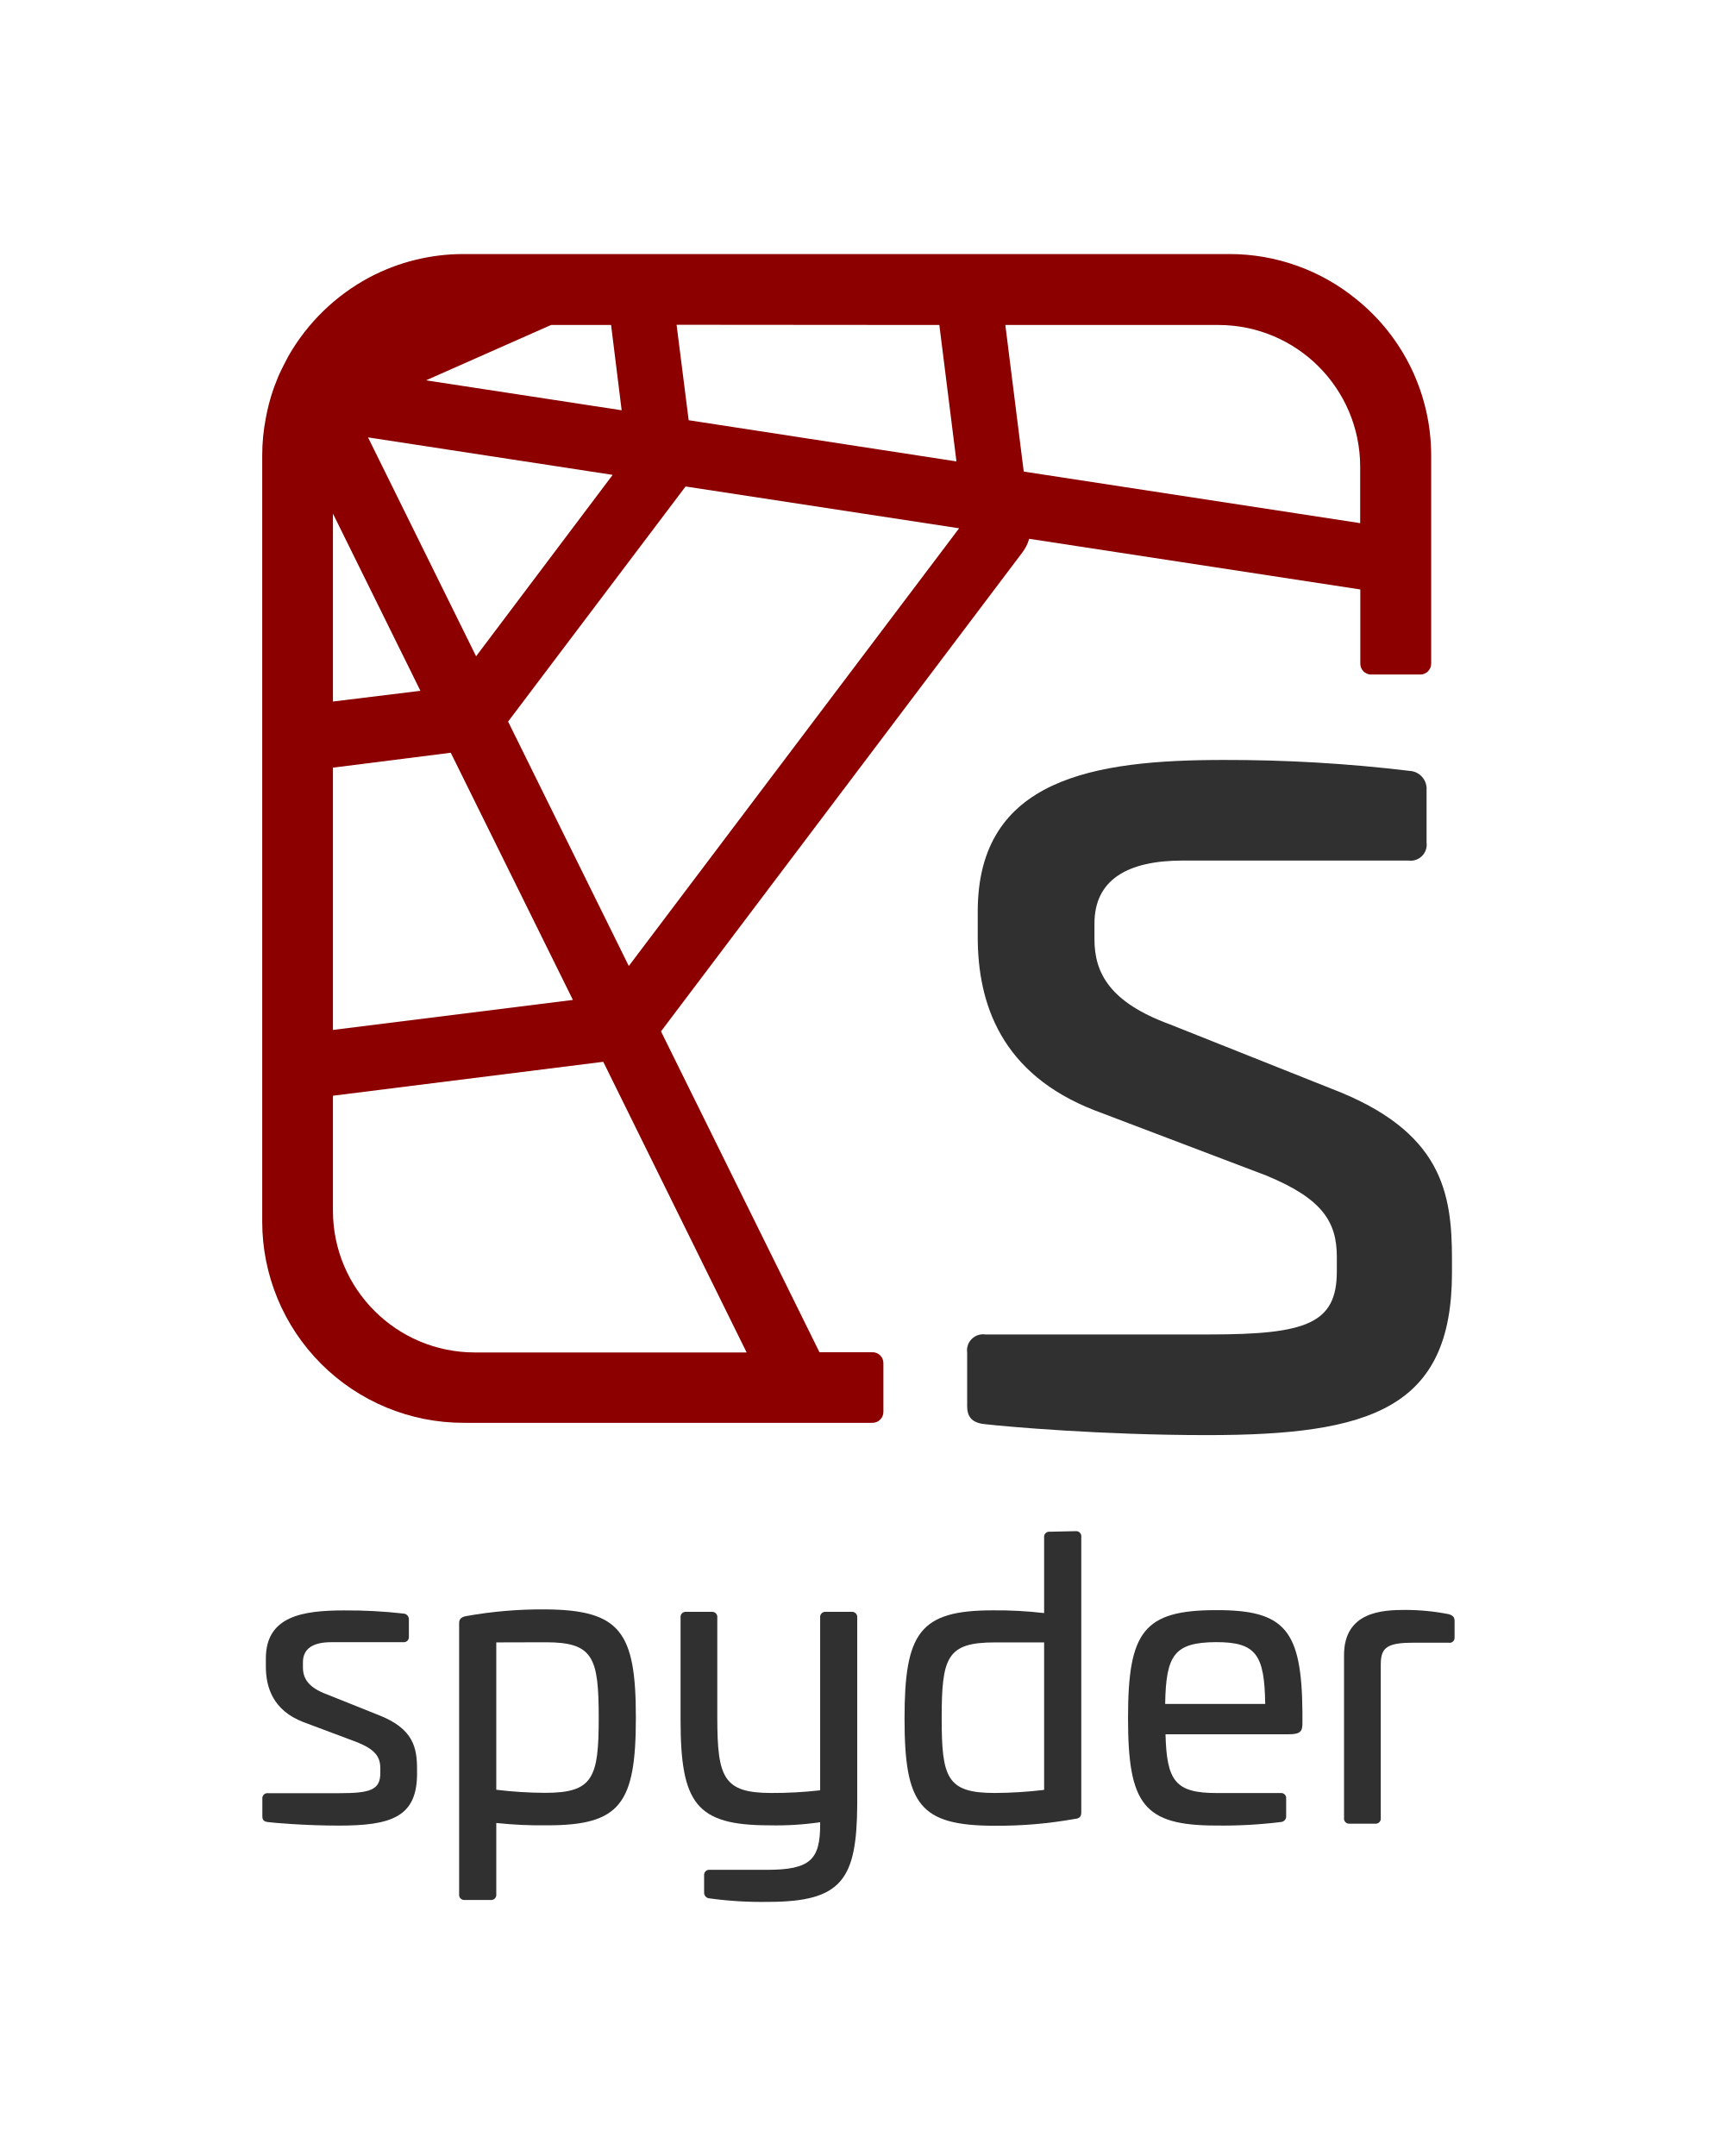
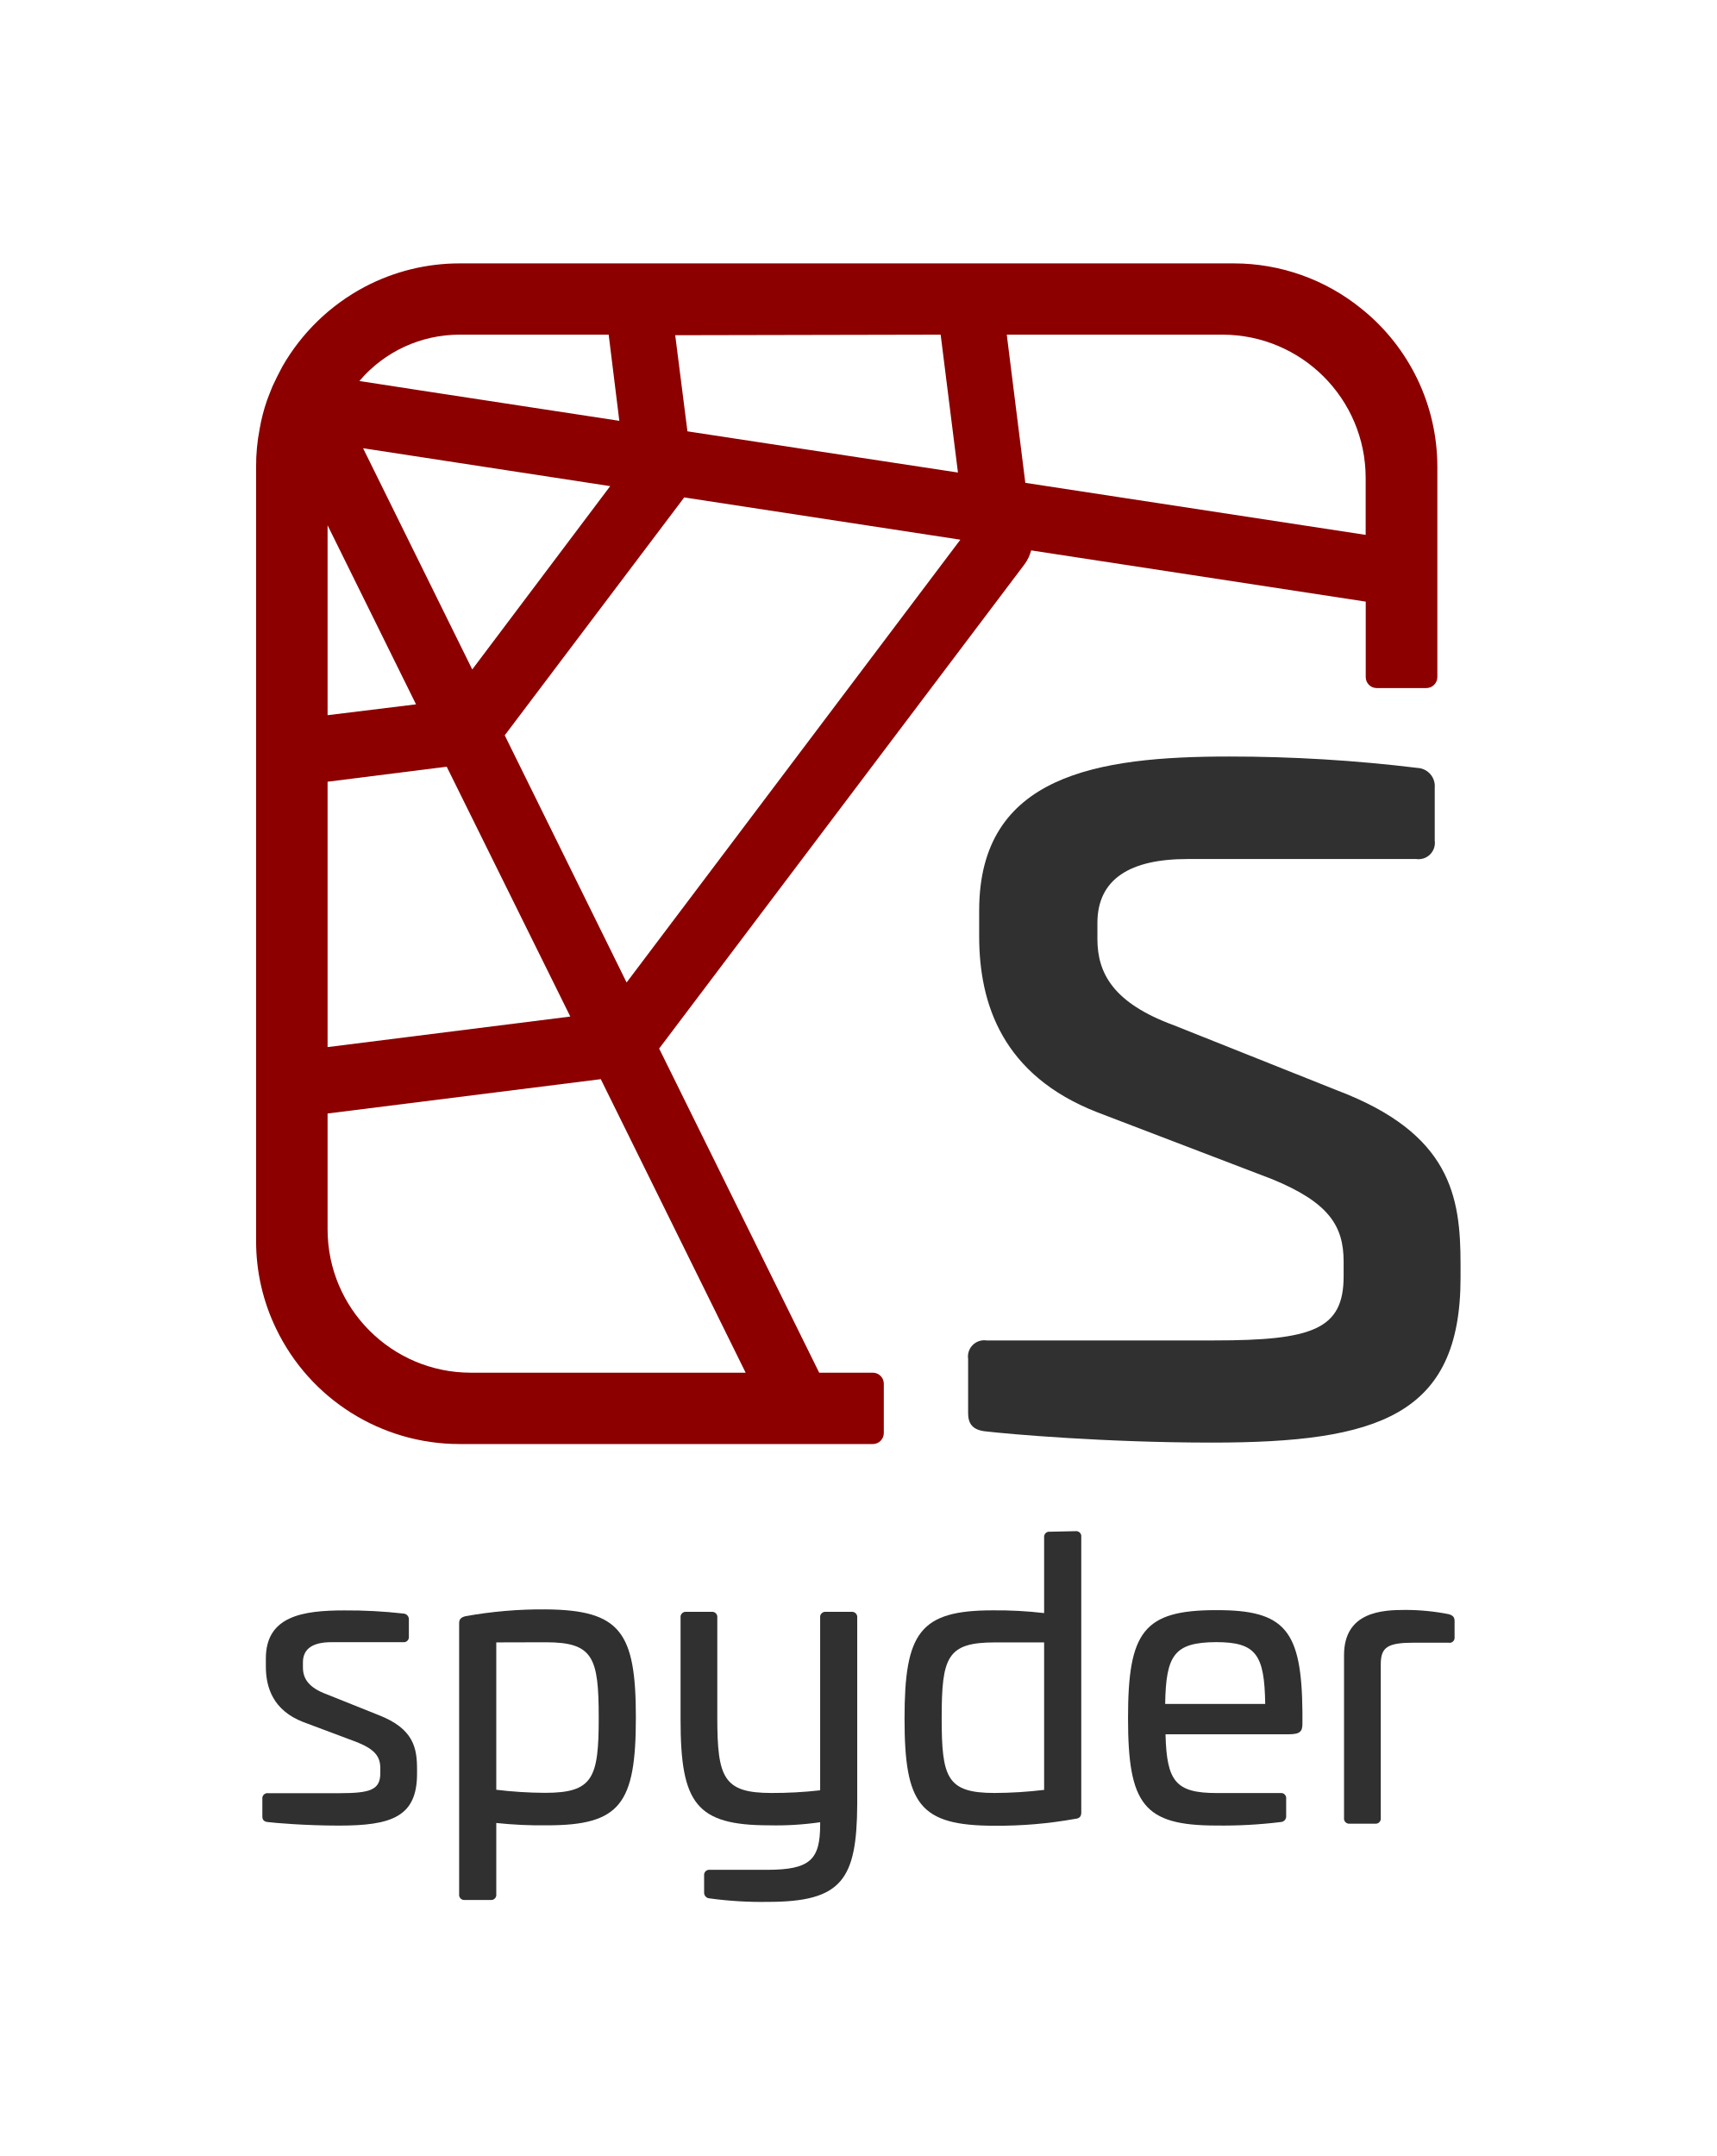
- <svg xmlns="http://www.w3.org/2000/svg" width="250" height="314" viewBox="0 0 250 314" version="1.1" id="svg142">
-   <defs id="defs124">
-     <style id="style122">.a{fill:#303030;}.b{fill:#8c0000;}</style>
+ <svg xmlns="http://www.w3.org/2000/svg" width="250" height="314" viewBox="0 0 250 314">
+   <defs>
+     <style>.a{fill:#303030;}.b{fill:#8c0000;}</style>
  </defs>
-   <path class="a" d="M205.29,112.27a2.62,2.62,0,0,1,2.48,2.83v7.59a2.34,2.34,0,0,1-2.65,2.64H172.28c-8.12,0-12.88,2.83-12.88,9.18v2.3c0,4.94,2.29,9.18,10.94,12.36l23.48,9.35c16.24,6.18,17.65,15.18,17.65,24.89v1.94c0,19.78-11.83,23.66-35.66,23.66-15.35,0-29.3-1.24-32.3-1.59-2.12-.18-2.65-1.24-2.65-2.65V197a2.34,2.34,0,0,1,2.65-2.65h32.66c14.12,0,18.53-1.59,18.53-9.18v-2.12c0-5.12-2.12-8.47-10.24-11.83L159.4,161.7c-13.6-5.3-17-15.54-17-25.24v-3.71c0-19.42,17-22.07,35.83-22.07A222.42,222.42,0,0,1,205.29,112.27Z" id="path126" />
-   <path class="b" d="M197.54,43.58A29.18,29.18,0,0,0,179.08,37H67.52a29.26,29.26,0,0,0-13.67,3.37A29.73,29.73,0,0,0,42,51.87c-.53,1-1,1.91-1.44,2.89-.25.68-.55,1.33-.77,2a28,28,0,0,0-1.07,4.1,28.47,28.47,0,0,0-.53,5.49V177.91a29.31,29.31,0,0,0,29.34,29.31h59.55a1.59,1.59,0,0,0,1.58-1.59v-7.11a1.58,1.58,0,0,0-1.58-1.58h-7.73L96.27,150.21l52.62-69.74a5.74,5.74,0,0,0,1-2l48.23,7.38V96.66a1.58,1.58,0,0,0,1.58,1.58h7.16a1.59,1.59,0,0,0,1.58-1.58V66.34A29.18,29.18,0,0,0,197.54,43.58Zm-60.73,3.75L139.3,67.2l-39-6-1.76-13.9ZM89,47.33l1.54,12.42L62.05,55.39l18.21-8.06Zm.23,21.83L69.34,95.58,53.6,63.7ZM48.49,74.8l12.74,25.81-12.74,1.56Zm0,37,17.16-2.17,17.79,36L48.49,150Zm60.25,85.17H69.1a20.66,20.66,0,0,1-20.61-20.61V159.58l39.37-4.94ZM91.58,140.69,74,105.09,99.85,70.85s0,0,0,0l39.84,6.09ZM198.1,76.19l-49-7.51-2.68-21.35H177.5a20.66,20.66,0,0,1,20.6,20.59Z" id="path128" />
-   <path class="a" d="M58.77,235a.83.83,0,0,1,.78.9v2.42a.75.75,0,0,1-.84.85H48.23c-2.59,0-4.11.9-4.11,2.93v.73c0,1.57.74,2.93,3.5,3.94l7.49,3c5.18,2,5.63,4.85,5.63,7.94v.62c0,6.31-3.78,7.55-11.38,7.55-4.9,0-9.35-.39-10.3-.51-.68-.05-.85-.39-.85-.84V262a.75.75,0,0,1,.85-.84H49.47c4.51,0,5.92-.51,5.92-2.93v-.68c0-1.63-.68-2.7-3.27-3.77l-8-3c-4.33-1.69-5.4-5-5.4-8.06v-1.18c0-6.19,5.4-7,11.43-7A72.24,72.24,0,0,1,58.77,235Z" id="path130" />
-   <path class="a" d="M92.61,250.13c0,12.56-2.25,15.71-12.9,15.71a61.94,61.94,0,0,1-7.43-.34v10.36a.75.75,0,0,1-.85.85H67.72a.75.75,0,0,1-.85-.85V236.39c0-.62.34-.85.9-1a62.76,62.76,0,0,1,11.66-1C90.36,234.47,92.61,237.68,92.61,250.13ZM72.28,239.2v21.46a61.08,61.08,0,0,0,7.09.45c7,0,7.83-2.14,7.83-10.93s-.79-11-7.71-11Z" id="path132" />
-   <path class="a" d="M124,234.75a.76.76,0,0,1,.85.85v27.14c-.06,11-2.2,14.25-13,14.25a55.85,55.85,0,0,1-8.51-.51.83.83,0,0,1-.79-.9v-2.42a.75.75,0,0,1,.85-.84h8.33c6.31,0,7.72-1.52,7.72-6.59v-.34a44.75,44.75,0,0,1-7.43.45c-10.65,0-12.9-3.21-12.9-15.37V235.6a.75.75,0,0,1,.84-.85h3.66a.75.75,0,0,1,.85.85v14.53c0,8.78.9,11,7.88,11a60.93,60.93,0,0,0,7.1-.39V235.6a.75.75,0,0,1,.84-.85Z" id="path134" />
-   <path class="a" d="M156.63,223a.75.75,0,0,1,.85.85V264c0,.62-.34.85-.9.9a63.31,63.31,0,0,1-11.72,1c-10.92,0-13.12-3.1-13.12-15.6s2.2-15.77,12.84-15.77a59,59,0,0,1,7.49.4v-11a.75.75,0,0,1,.85-.85ZM144.92,239.2c-7,0-7.77,2.14-7.77,11,0,8.68.73,10.93,7.71,10.93a63,63,0,0,0,7.21-.45V239.2Z" id="path136" />
-   <path class="a" d="M189.69,249.34V251c0,1.13-.28,1.58-2,1.58H169.75c.17,6.87,1.47,8.56,7.49,8.56h9.24a.74.74,0,0,1,.84.84v2.48a.82.82,0,0,1-.78.9,68.84,68.84,0,0,1-9.41.51c-10.59,0-12.84-3.1-12.84-15.66s2.25-15.71,12.84-15.71C187.21,234.47,189.58,237.46,189.69,249.34Zm-20-1.18h14.58c-.11-7.15-1.29-9-7.15-9C171.05,239.2,169.81,241,169.7,248.16Z" id="path138" />
-   <path class="a" d="M211,235.09c.57.17.85.4.85,1v2.36a.73.73,0,0,1-.9.79H206c-3.89,0-4.9.62-4.9,3.16v22.35a.75.75,0,0,1-.85.85h-3.66a.75.75,0,0,1-.84-.85V241.06c0-6.36,5.63-6.59,8.9-6.59A32.59,32.59,0,0,1,211,235.09Z" id="path140" />
+   <path class="a" d="M58.77,235a.83.83,0,0,1,.78.9v2.42a.75.75,0,0,1-.84.85H48.23c-2.59,0-4.11.9-4.11,2.93v.73c0,1.57.74,2.93,3.5,3.94l7.49,3c5.18,2,5.63,4.85,5.63,7.94v.62c0,6.31-3.78,7.55-11.38,7.55-4.9,0-9.35-.39-10.3-.51-.68-.05-.85-.39-.85-.84V262a.75.75,0,0,1,.85-.84H49.47c4.51,0,5.92-.51,5.92-2.93v-.68c0-1.63-.68-2.7-3.27-3.77l-8-3c-4.33-1.69-5.4-5-5.4-8.06v-1.18c0-6.19,5.4-7,11.43-7A72.24,72.24,0,0,1,58.77,235Z" />
+   <path class="a" d="M92.61,250.13c0,12.56-2.25,15.71-12.9,15.71a61.94,61.94,0,0,1-7.43-.34v10.36a.75.75,0,0,1-.85.85H67.72a.75.75,0,0,1-.85-.85V236.39c0-.62.34-.85.9-1a62.76,62.76,0,0,1,11.66-1C90.36,234.47,92.61,237.68,92.61,250.13ZM72.28,239.2v21.46a61.08,61.08,0,0,0,7.09.45c7,0,7.83-2.14,7.83-10.93s-.79-11-7.71-11Z" />
+   <path class="a" d="M124,234.75a.76.76,0,0,1,.85.85v27.14c-.06,11-2.2,14.25-13,14.25a55.85,55.85,0,0,1-8.51-.51.83.83,0,0,1-.79-.9v-2.42a.75.75,0,0,1,.85-.84h8.33c6.31,0,7.72-1.52,7.72-6.59v-.34a44.75,44.75,0,0,1-7.43.45c-10.65,0-12.9-3.21-12.9-15.37V235.6a.75.75,0,0,1,.84-.85h3.66a.75.75,0,0,1,.85.85v14.53c0,8.78.9,11,7.88,11a60.93,60.93,0,0,0,7.1-.39V235.6a.75.75,0,0,1,.84-.85Z" />
+   <path class="a" d="M156.63,223a.75.75,0,0,1,.85.85V264c0,.62-.34.85-.9.9a63.31,63.31,0,0,1-11.72,1c-10.92,0-13.12-3.1-13.12-15.6s2.2-15.77,12.84-15.77a59,59,0,0,1,7.49.4v-11a.75.75,0,0,1,.85-.85ZM144.92,239.2c-7,0-7.77,2.14-7.77,11,0,8.68.73,10.93,7.71,10.93a63,63,0,0,0,7.21-.45V239.2Z" />
+   <path class="a" d="M189.69,249.34V251c0,1.13-.28,1.58-2,1.58H169.75c.17,6.87,1.47,8.56,7.49,8.56h9.24a.74.74,0,0,1,.84.84v2.48a.82.82,0,0,1-.78.9,68.84,68.84,0,0,1-9.41.51c-10.59,0-12.84-3.1-12.84-15.66s2.25-15.71,12.84-15.71C187.21,234.47,189.58,237.46,189.69,249.34Zm-20-1.18h14.58c-.11-7.15-1.29-9-7.15-9C171.05,239.2,169.81,241,169.7,248.16Z" />
+   <path class="a" d="M211,235.09c.57.17.85.4.85,1v2.36a.73.73,0,0,1-.9.79H206c-3.89,0-4.9.62-4.9,3.16v22.35a.75.75,0,0,1-.85.85h-3.66a.75.75,0,0,1-.84-.85V241.06c0-6.36,5.63-6.59,8.9-6.59A32.59,32.59,0,0,1,211,235.09Z" />
+   <path class="a" d="M206.45,111.84a2.65,2.65,0,0,1,2.51,2.87v7.71a2.38,2.38,0,0,1-2.69,2.69H172.92c-8.25,0-13.09,2.86-13.09,9.32v2.33c0,5,2.33,9.32,11.11,12.55l23.85,9.51c16.5,6.27,17.93,15.42,17.93,25.28v2c0,20.08-12,24-36.22,24-15.6,0-29.76-1.26-32.81-1.62-2.15-.17-2.69-1.25-2.69-2.68v-7.89a2.37,2.37,0,0,1,2.69-2.69h33.17c14.34,0,18.83-1.62,18.83-9.33v-2.15c0-5.2-2.15-8.61-10.4-12L159.83,162c-13.81-5.38-17.22-15.78-17.22-25.64v-3.76c0-19.73,17.22-22.42,36.4-22.42A226,226,0,0,1,206.45,111.84Z" />
+   <path class="b" d="M198.33,45a29.49,29.49,0,0,0-18.65-6.64H66.94a29.62,29.62,0,0,0-13.81,3.41,30,30,0,0,0-12,11.6c-.54,1-1,1.94-1.46,2.93-.26.68-.55,1.35-.78,2a26,26,0,0,0-1.07,4.15A28.13,28.13,0,0,0,37.3,68V180.7a29.2,29.2,0,0,0,2.93,12.84,29.63,29.63,0,0,0,26.71,16.77h60.18a1.6,1.6,0,0,0,1.6-1.6v-7.19a1.6,1.6,0,0,0-1.6-1.6h-7.81L96,152.71l53.18-70.48a6,6,0,0,0,1-2.07l48.73,7.46v11a1.6,1.6,0,0,0,1.6,1.59h7.23a1.61,1.61,0,0,0,1.6-1.59V68A29.49,29.49,0,0,0,198.33,45ZM137,48.74l2.52,20.08-39.4-6-1.78-14Zm-70,0H88.65L90.2,61.29l-28.78-4.4-9.08-1.4A19.11,19.11,0,0,1,66.94,48.74ZM88.87,70.8,68.78,97.5,52.88,65.28ZM47.71,76.5l12.88,26.08-12.88,1.58Zm0,37.35,17.35-2.19,18,36.39L47.71,152.5Zm60.89,86.07H68.54A20.88,20.88,0,0,1,47.71,179.1V162.17l39.79-5ZM91.26,143.09l-17.75-36,26.1-34.59s0,0,0-.06l40.26,6.16ZM198.9,77.9l-49.57-7.58-2.7-21.58h31.45A20.87,20.87,0,0,1,198.9,69.55Z" />
</svg>
